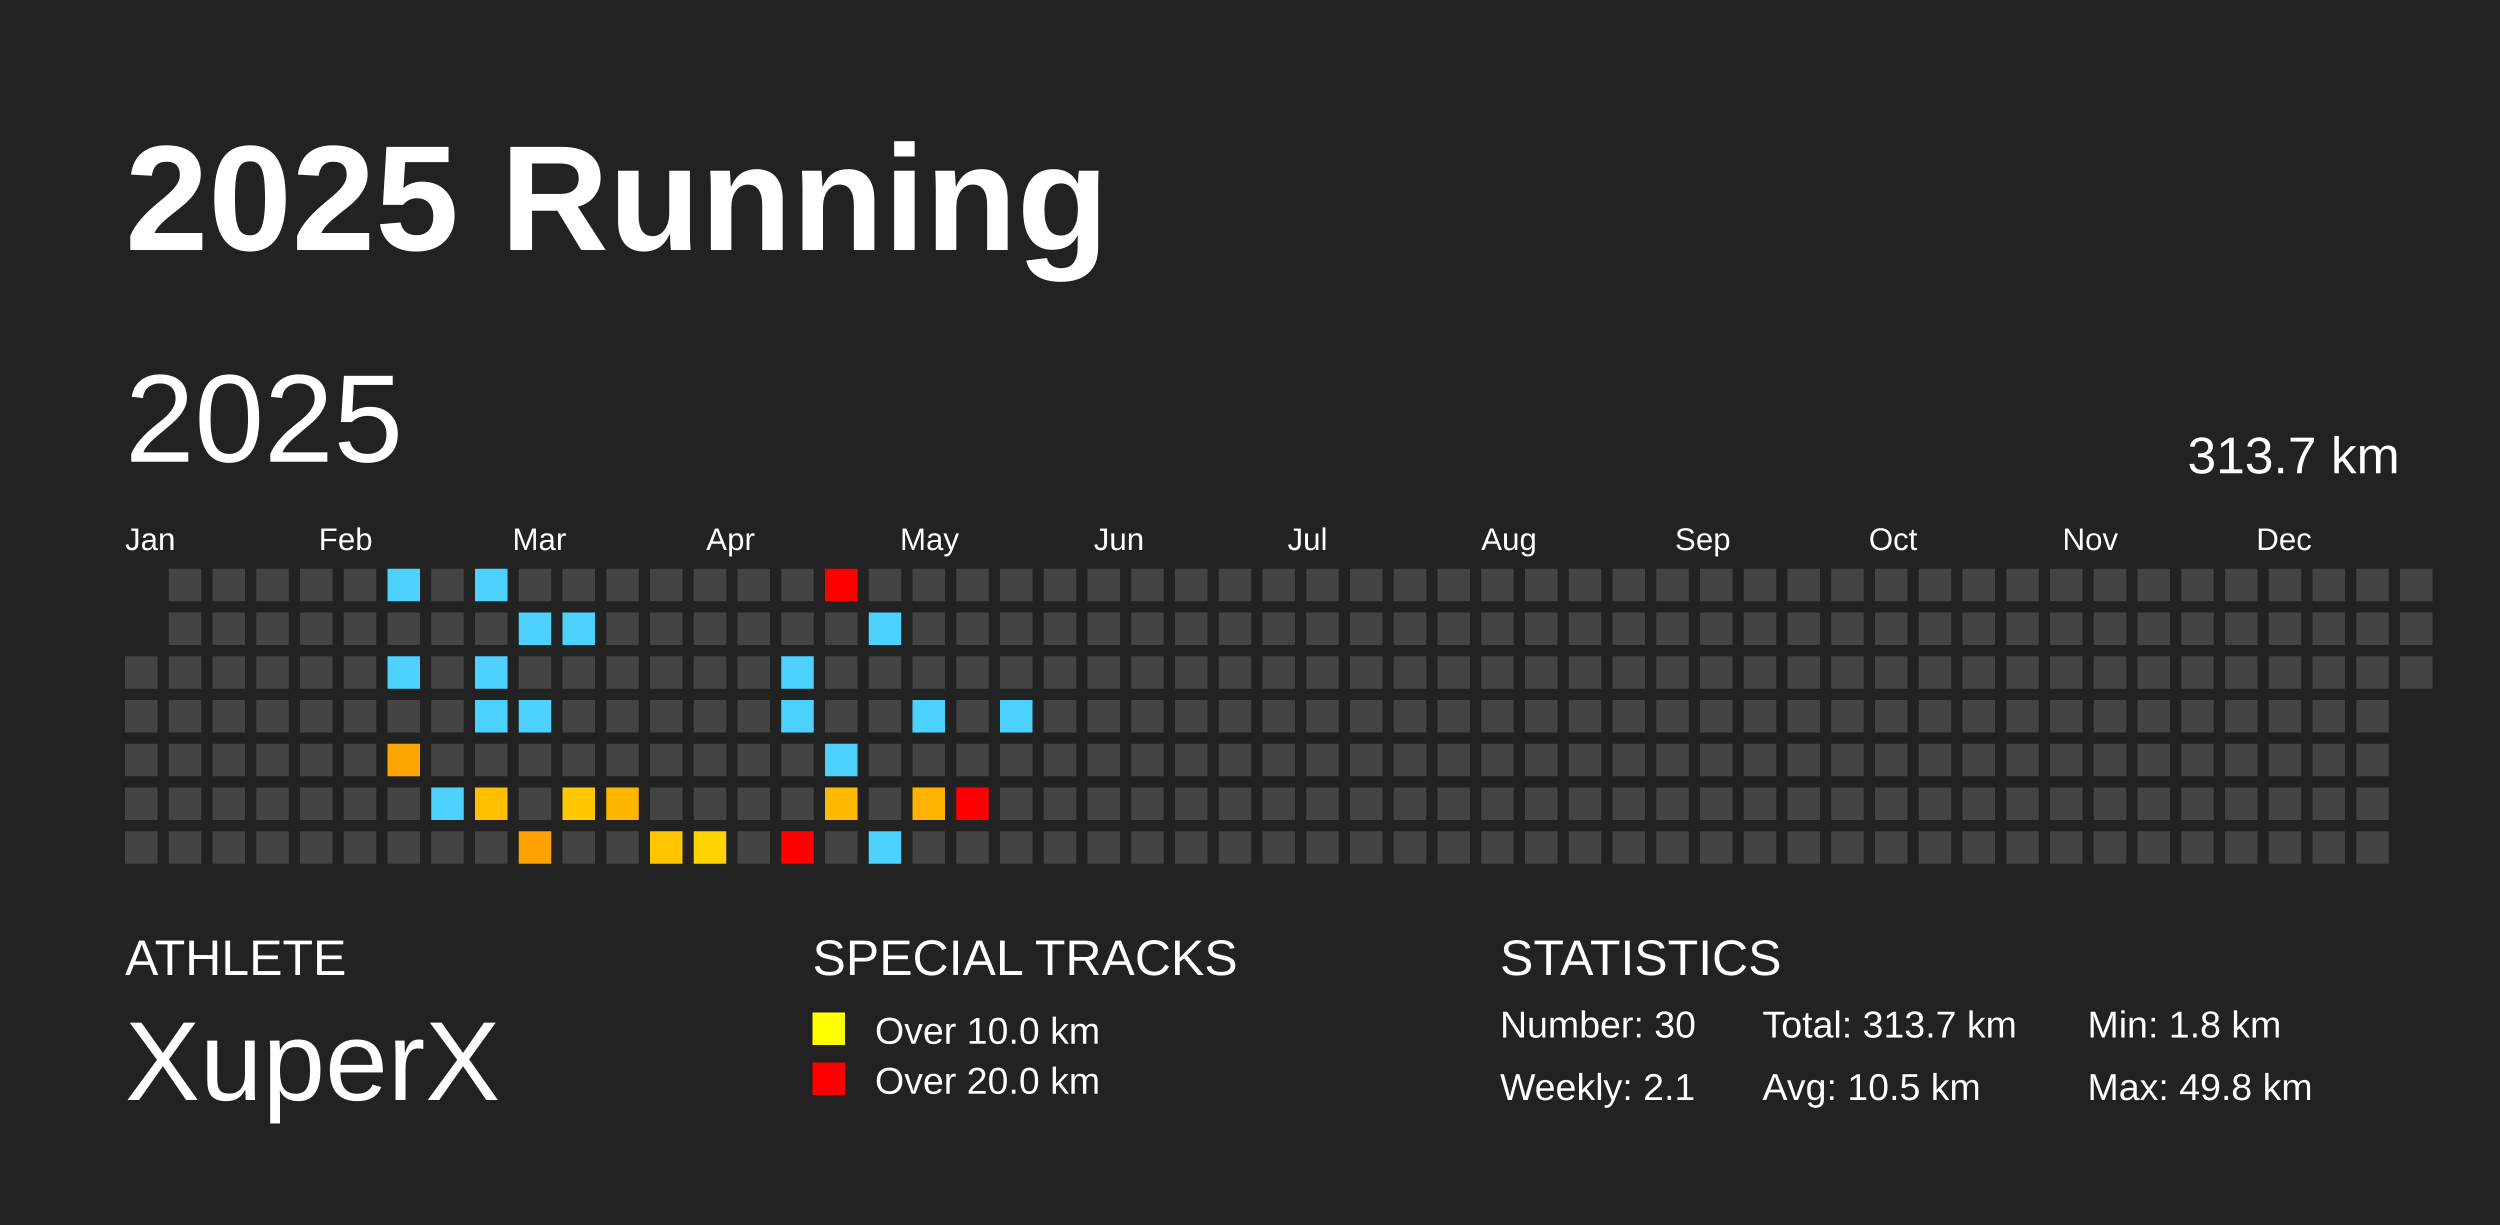
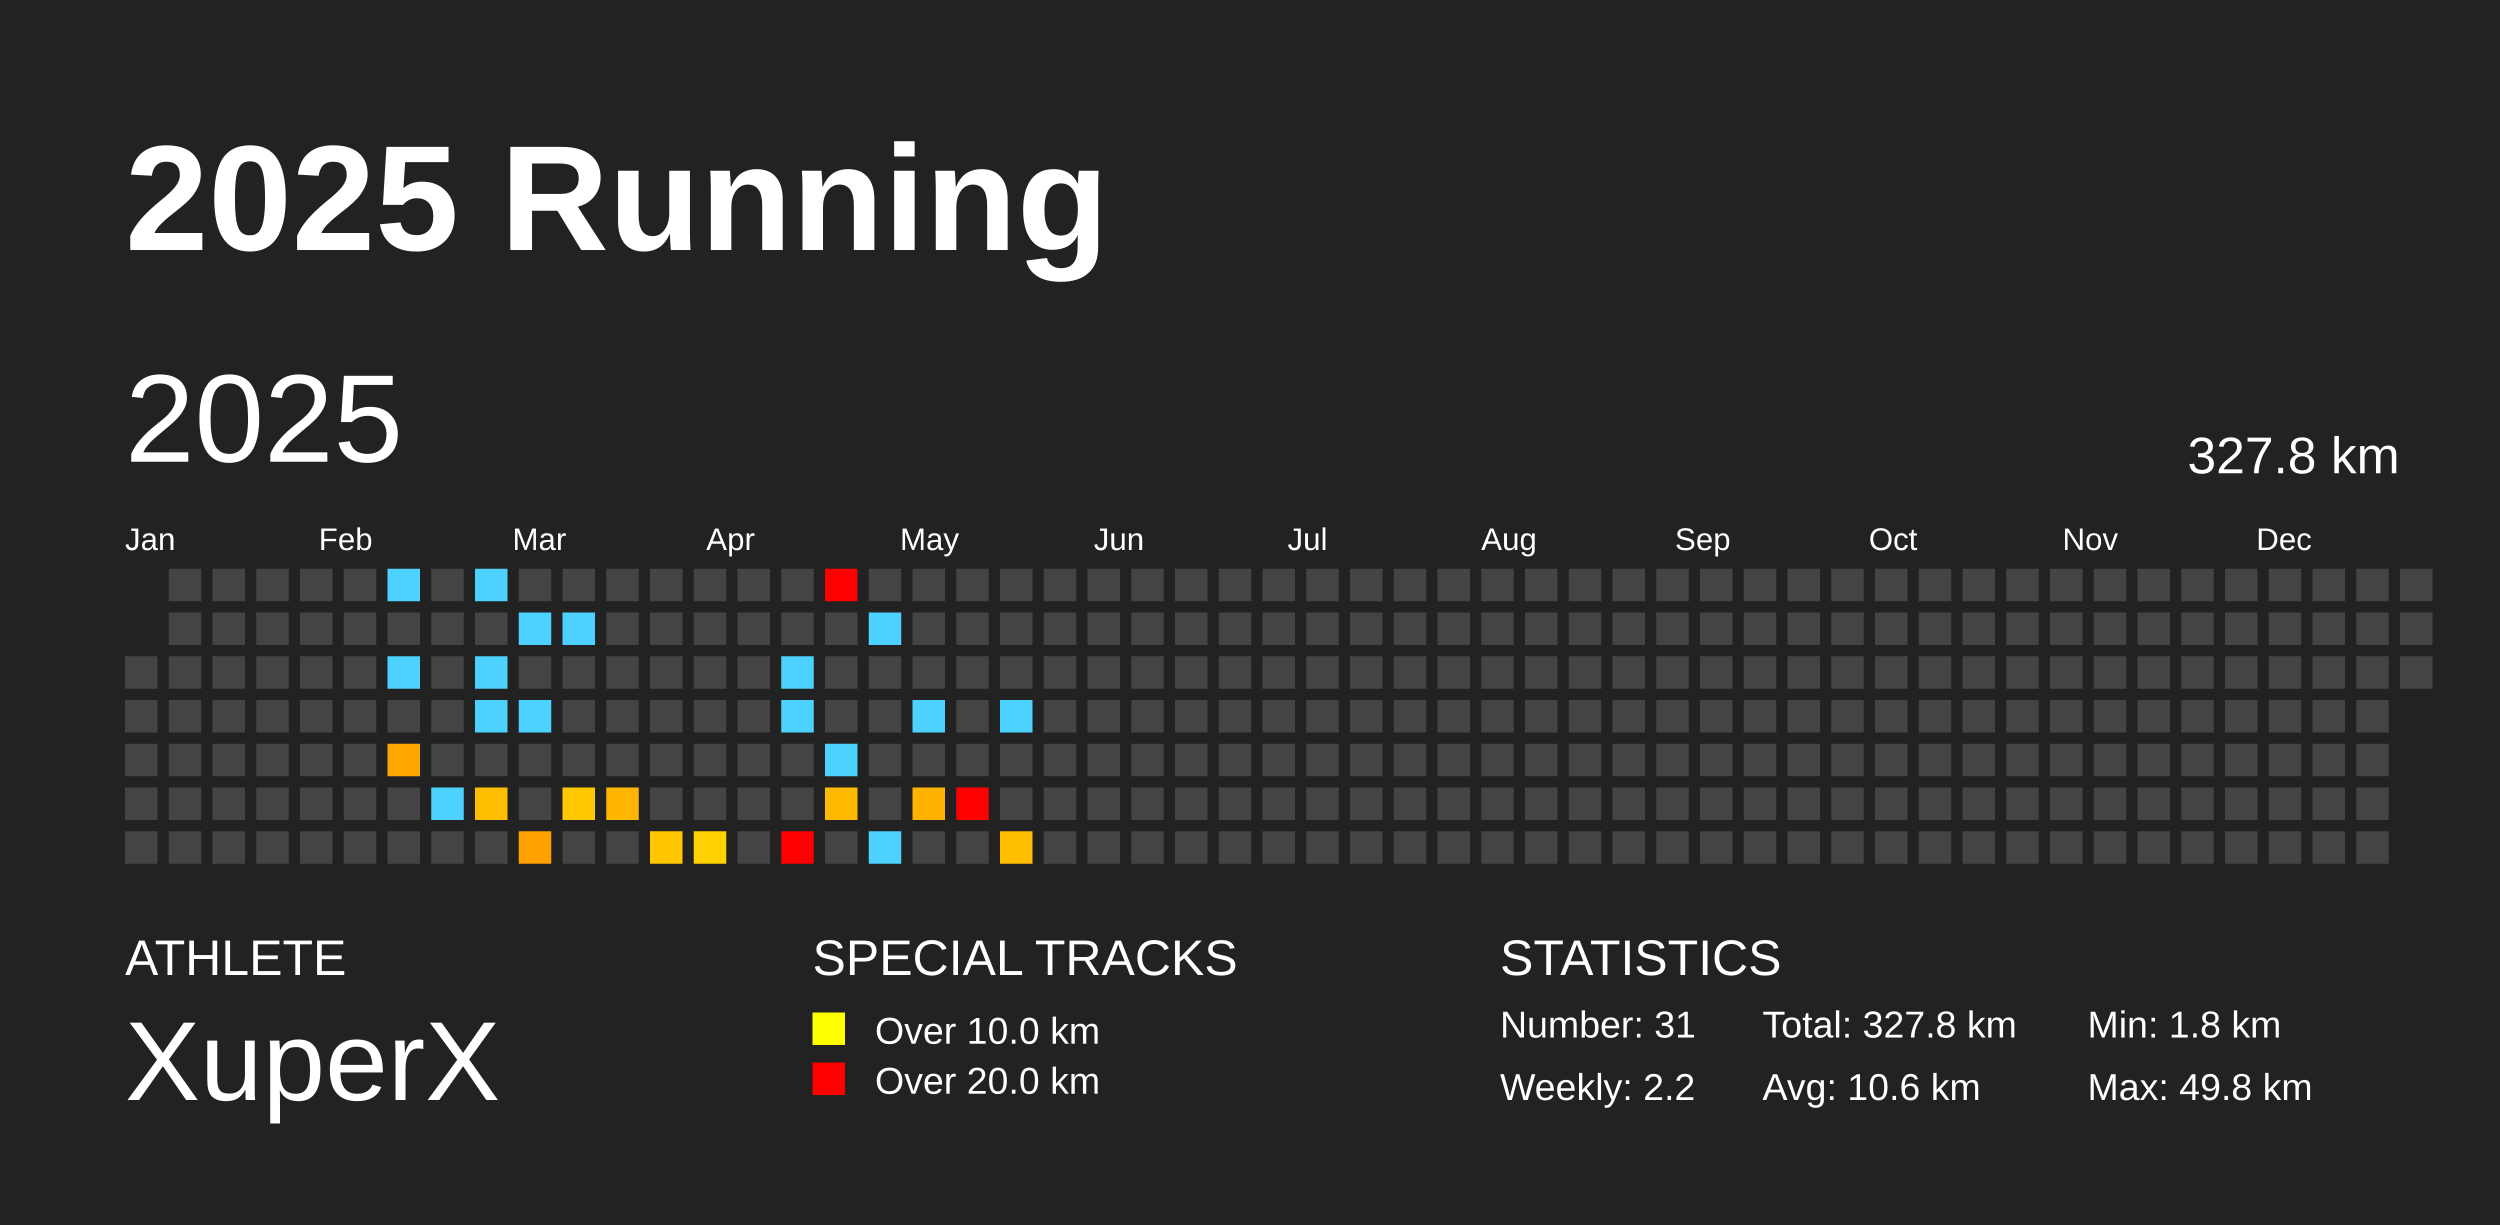
<svg xmlns="http://www.w3.org/2000/svg" baseProfile="full" height="98mm" version="1.1" viewBox="0,0,200,98" width="200mm">
  <defs />
  <rect fill="#222222" height="98" width="200" x="0" y="0" />
  <text fill="#FFFFFF" style="font-size:12px; font-family:Arial; font-weight:bold;" x="10" y="20">2025 Running</text>
  <text fill="#FFFFFF" style="font-size:4px; font-family:Arial" x="10" y="78">ATHLETE</text>
  <text fill="#FFFFFF" style="font-size:9px; font-family:Arial" x="10" y="88">XuperX</text>
  <text fill="#FFFFFF" style="font-size:4px; font-family:Arial" x="65" y="78">SPECIAL TRACKS</text>
  <rect fill="yellow" height="2.6" width="2.6" x="65" y="81" />
  <text fill="#FFFFFF" style="font-size:3px; font-family:Arial" x="70" y="83.5">Over 10.0 km</text>
  <rect fill="red" height="2.6" width="2.6" x="65" y="85" />
  <text fill="#FFFFFF" style="font-size:3px; font-family:Arial" x="70" y="87.5">Over 20.0 km</text>
  <text fill="#FFFFFF" style="font-size:4px; font-family:Arial" x="120" y="78">STATISTICS</text>
-   <text fill="#FFFFFF" style="font-size:3px; font-family:Arial" x="120" y="83">Number: 30</text>
-   <text fill="#FFFFFF" style="font-size:3px; font-family:Arial" x="120" y="88">Weekly: 2.1</text>
-   <text fill="#FFFFFF" style="font-size:3px; font-family:Arial" x="141" y="83">Total: 313.7 km</text>
-   <text fill="#FFFFFF" style="font-size:3px; font-family:Arial" x="141" y="88">Avg: 10.5 km</text>
+   <text fill="#FFFFFF" style="font-size:3px; font-family:Arial" x="120" y="83">Number: 31</text>
+   <text fill="#FFFFFF" style="font-size:3px; font-family:Arial" x="120" y="88">Weekly: 2.2</text>
+   <text fill="#FFFFFF" style="font-size:3px; font-family:Arial" x="141" y="83">Total: 327.8 km</text>
+   <text fill="#FFFFFF" style="font-size:3px; font-family:Arial" x="141" y="88">Avg: 10.6 km</text>
  <text fill="#FFFFFF" style="font-size:3px; font-family:Arial" x="167" y="83">Min: 1.8 km</text>
  <text fill="#FFFFFF" style="font-size:3px; font-family:Arial" x="167" y="88">Max: 49.8 km</text>
  <text dominant-baseline="hanging" fill="#FFFFFF" style="font-size:10.0px; font-family:Arial;" x="10" y="30">2025</text>
-   <text dominant-baseline="hanging" fill="#FFFFFF" style="font-size:4.125px; font-family:Arial;" x="175" y="35">313.7 km</text>
+   <text dominant-baseline="hanging" fill="#FFFFFF" style="font-size:4.125px; font-family:Arial;" x="175" y="35">327.8 km</text>
  <text fill="#FFFFFF" style="font-size:2.5px; font-family:Arial" x="10.0" y="44">Jan</text>
  <text fill="#FFFFFF" style="font-size:2.5px; font-family:Arial" x="25.5" y="44">Feb</text>
  <text fill="#FFFFFF" style="font-size:2.5px; font-family:Arial" x="41.0" y="44">Mar</text>
  <text fill="#FFFFFF" style="font-size:2.5px; font-family:Arial" x="56.5" y="44">Apr</text>
  <text fill="#FFFFFF" style="font-size:2.5px; font-family:Arial" x="72.0" y="44">May</text>
  <text fill="#FFFFFF" style="font-size:2.5px; font-family:Arial" x="87.5" y="44">Jun</text>
  <text fill="#FFFFFF" style="font-size:2.5px; font-family:Arial" x="103.0" y="44">Jul</text>
  <text fill="#FFFFFF" style="font-size:2.5px; font-family:Arial" x="118.5" y="44">Aug</text>
  <text fill="#FFFFFF" style="font-size:2.5px; font-family:Arial" x="134.0" y="44">Sep</text>
  <text fill="#FFFFFF" style="font-size:2.5px; font-family:Arial" x="149.5" y="44">Oct</text>
  <text fill="#FFFFFF" style="font-size:2.5px; font-family:Arial" x="165.0" y="44">Nov</text>
  <text fill="#FFFFFF" style="font-size:2.5px; font-family:Arial" x="180.5" y="44">Dec</text>
  <rect fill="#444444" height="2.6" width="2.6" x="10.0" y="52.5" />
  <rect fill="#444444" height="2.6" width="2.6" x="10.0" y="56.0" />
  <rect fill="#444444" height="2.6" width="2.6" x="10.0" y="59.5" />
  <rect fill="#444444" height="2.6" width="2.6" x="10.0" y="63.0" />
  <rect fill="#444444" height="2.6" width="2.6" x="10.0" y="66.5" />
  <rect fill="#444444" height="2.6" width="2.6" x="13.5" y="45.5" />
  <rect fill="#444444" height="2.6" width="2.6" x="13.5" y="49.0" />
  <rect fill="#444444" height="2.6" width="2.6" x="13.5" y="52.5" />
  <rect fill="#444444" height="2.6" width="2.6" x="13.5" y="56.0" />
  <rect fill="#444444" height="2.6" width="2.6" x="13.5" y="59.5" />
  <rect fill="#444444" height="2.6" width="2.6" x="13.5" y="63.0" />
  <rect fill="#444444" height="2.6" width="2.6" x="13.5" y="66.5" />
  <rect fill="#444444" height="2.6" width="2.6" x="17.0" y="45.5" />
  <rect fill="#444444" height="2.6" width="2.6" x="17.0" y="49.0" />
  <rect fill="#444444" height="2.6" width="2.6" x="17.0" y="52.5" />
  <rect fill="#444444" height="2.6" width="2.6" x="17.0" y="56.0" />
  <rect fill="#444444" height="2.6" width="2.6" x="17.0" y="59.5" />
  <rect fill="#444444" height="2.6" width="2.6" x="17.0" y="63.0" />
  <rect fill="#444444" height="2.6" width="2.6" x="17.0" y="66.5" />
  <rect fill="#444444" height="2.6" width="2.6" x="20.5" y="45.5" />
  <rect fill="#444444" height="2.6" width="2.6" x="20.5" y="49.0" />
  <rect fill="#444444" height="2.6" width="2.6" x="20.5" y="52.5" />
  <rect fill="#444444" height="2.6" width="2.6" x="20.5" y="56.0" />
  <rect fill="#444444" height="2.6" width="2.6" x="20.5" y="59.5" />
  <rect fill="#444444" height="2.6" width="2.6" x="20.5" y="63.0" />
  <rect fill="#444444" height="2.6" width="2.6" x="20.5" y="66.5" />
  <rect fill="#444444" height="2.6" width="2.6" x="24.0" y="45.5" />
  <rect fill="#444444" height="2.6" width="2.6" x="24.0" y="49.0" />
  <rect fill="#444444" height="2.6" width="2.6" x="24.0" y="52.5" />
  <rect fill="#444444" height="2.6" width="2.6" x="24.0" y="56.0" />
  <rect fill="#444444" height="2.6" width="2.6" x="24.0" y="59.5" />
  <rect fill="#444444" height="2.6" width="2.6" x="24.0" y="63.0" />
  <rect fill="#444444" height="2.6" width="2.6" x="24.0" y="66.5" />
  <rect fill="#444444" height="2.6" width="2.6" x="27.5" y="45.5" />
  <rect fill="#444444" height="2.6" width="2.6" x="27.5" y="49.0" />
  <rect fill="#444444" height="2.6" width="2.6" x="27.5" y="52.5" />
  <rect fill="#444444" height="2.6" width="2.6" x="27.5" y="56.0" />
  <rect fill="#444444" height="2.6" width="2.6" x="27.5" y="59.5" />
  <rect fill="#444444" height="2.6" width="2.6" x="27.5" y="63.0" />
  <rect fill="#444444" height="2.6" width="2.6" x="27.5" y="66.5" />
  <rect fill="#4dd2ff" height="2.6" width="2.6" x="31.0" y="45.5" />
  <rect fill="#444444" height="2.6" width="2.6" x="31.0" y="49.0" />
  <rect fill="#4dd2ff" height="2.6" width="2.6" x="31.0" y="52.5" />
  <rect fill="#444444" height="2.6" width="2.6" x="31.0" y="56.0" />
  <rect fill="#ffa700" height="2.6" width="2.6" x="31.0" y="59.5" />
  <rect fill="#444444" height="2.6" width="2.6" x="31.0" y="63.0" />
  <rect fill="#444444" height="2.6" width="2.6" x="31.0" y="66.5" />
  <rect fill="#444444" height="2.6" width="2.6" x="34.5" y="45.5" />
  <rect fill="#444444" height="2.6" width="2.6" x="34.5" y="49.0" />
  <rect fill="#444444" height="2.6" width="2.6" x="34.5" y="52.5" />
  <rect fill="#444444" height="2.6" width="2.6" x="34.5" y="56.0" />
  <rect fill="#444444" height="2.6" width="2.6" x="34.5" y="59.5" />
  <rect fill="#4dd2ff" height="2.6" width="2.6" x="34.5" y="63.0" />
  <rect fill="#444444" height="2.6" width="2.6" x="34.5" y="66.5" />
  <rect fill="#4dd2ff" height="2.6" width="2.6" x="38.0" y="45.5" />
  <rect fill="#444444" height="2.6" width="2.6" x="38.0" y="49.0" />
  <rect fill="#4dd2ff" height="2.6" width="2.6" x="38.0" y="52.5" />
  <rect fill="#4dd2ff" height="2.6" width="2.6" x="38.0" y="56.0" />
  <rect fill="#444444" height="2.6" width="2.6" x="38.0" y="59.5" />
  <rect fill="#ffbe00" height="2.6" width="2.6" x="38.0" y="63.0" />
  <rect fill="#444444" height="2.6" width="2.6" x="38.0" y="66.5" />
  <rect fill="#444444" height="2.6" width="2.6" x="41.5" y="45.5" />
  <rect fill="#4dd2ff" height="2.6" width="2.6" x="41.5" y="49.0" />
  <rect fill="#444444" height="2.6" width="2.6" x="41.5" y="52.5" />
  <rect fill="#4dd2ff" height="2.6" width="2.6" x="41.5" y="56.0" />
  <rect fill="#444444" height="2.6" width="2.6" x="41.5" y="59.5" />
  <rect fill="#444444" height="2.6" width="2.6" x="41.5" y="63.0" />
  <rect fill="#ffa100" height="2.6" width="2.6" x="41.5" y="66.5" />
  <rect fill="#444444" height="2.6" width="2.6" x="45.0" y="45.5" />
  <rect fill="#4dd2ff" height="2.6" width="2.6" x="45.0" y="49.0" />
  <rect fill="#444444" height="2.6" width="2.6" x="45.0" y="52.5" />
  <rect fill="#444444" height="2.6" width="2.6" x="45.0" y="56.0" />
  <rect fill="#444444" height="2.6" width="2.6" x="45.0" y="59.5" />
  <rect fill="#ffc800" height="2.6" width="2.6" x="45.0" y="63.0" />
  <rect fill="#444444" height="2.6" width="2.6" x="45.0" y="66.5" />
  <rect fill="#444444" height="2.6" width="2.6" x="48.5" y="45.5" />
  <rect fill="#444444" height="2.6" width="2.6" x="48.5" y="49.0" />
  <rect fill="#444444" height="2.6" width="2.6" x="48.5" y="52.5" />
  <rect fill="#444444" height="2.6" width="2.6" x="48.5" y="56.0" />
  <rect fill="#444444" height="2.6" width="2.6" x="48.5" y="59.5" />
  <rect fill="#ffb600" height="2.6" width="2.6" x="48.5" y="63.0" />
  <rect fill="#444444" height="2.6" width="2.6" x="48.5" y="66.5" />
  <rect fill="#444444" height="2.6" width="2.6" x="52.0" y="45.5" />
  <rect fill="#444444" height="2.6" width="2.6" x="52.0" y="49.0" />
  <rect fill="#444444" height="2.6" width="2.6" x="52.0" y="52.5" />
  <rect fill="#444444" height="2.6" width="2.6" x="52.0" y="56.0" />
  <rect fill="#444444" height="2.6" width="2.6" x="52.0" y="59.5" />
  <rect fill="#444444" height="2.6" width="2.6" x="52.0" y="63.0" />
  <rect fill="#ffc600" height="2.6" width="2.6" x="52.0" y="66.5" />
  <rect fill="#444444" height="2.6" width="2.6" x="55.5" y="45.5" />
  <rect fill="#444444" height="2.6" width="2.6" x="55.5" y="49.0" />
  <rect fill="#444444" height="2.6" width="2.6" x="55.5" y="52.5" />
  <rect fill="#444444" height="2.6" width="2.6" x="55.5" y="56.0" />
  <rect fill="#444444" height="2.6" width="2.6" x="55.5" y="59.5" />
  <rect fill="#444444" height="2.6" width="2.6" x="55.5" y="63.0" />
  <rect fill="#ffd200" height="2.6" width="2.6" x="55.5" y="66.5" />
  <rect fill="#444444" height="2.6" width="2.6" x="59.0" y="45.5" />
  <rect fill="#444444" height="2.6" width="2.6" x="59.0" y="49.0" />
  <rect fill="#444444" height="2.6" width="2.6" x="59.0" y="52.5" />
  <rect fill="#444444" height="2.6" width="2.6" x="59.0" y="56.0" />
  <rect fill="#444444" height="2.6" width="2.6" x="59.0" y="59.5" />
  <rect fill="#444444" height="2.6" width="2.6" x="59.0" y="63.0" />
  <rect fill="#444444" height="2.6" width="2.6" x="59.0" y="66.5" />
  <rect fill="#444444" height="2.6" width="2.6" x="62.5" y="45.5" />
  <rect fill="#444444" height="2.6" width="2.6" x="62.5" y="49.0" />
  <rect fill="#4dd2ff" height="2.6" width="2.6" x="62.5" y="52.5" />
  <rect fill="#4dd2ff" height="2.6" width="2.6" x="62.5" y="56.0" />
  <rect fill="#444444" height="2.6" width="2.6" x="62.5" y="59.5" />
  <rect fill="#444444" height="2.6" width="2.6" x="62.5" y="63.0" />
  <rect fill="red" height="2.6" width="2.6" x="62.5" y="66.5" />
  <rect fill="red" height="2.6" width="2.6" x="66.0" y="45.5" />
  <rect fill="#444444" height="2.6" width="2.6" x="66.0" y="49.0" />
  <rect fill="#444444" height="2.6" width="2.6" x="66.0" y="52.5" />
  <rect fill="#444444" height="2.6" width="2.6" x="66.0" y="56.0" />
  <rect fill="#4dd2ff" height="2.6" width="2.6" x="66.0" y="59.5" />
  <rect fill="#ffba00" height="2.6" width="2.6" x="66.0" y="63.0" />
  <rect fill="#444444" height="2.6" width="2.6" x="66.0" y="66.5" />
  <rect fill="#444444" height="2.6" width="2.6" x="69.5" y="45.5" />
  <rect fill="#4dd2ff" height="2.6" width="2.6" x="69.5" y="49.0" />
  <rect fill="#444444" height="2.6" width="2.6" x="69.5" y="52.5" />
  <rect fill="#444444" height="2.6" width="2.6" x="69.5" y="56.0" />
  <rect fill="#444444" height="2.6" width="2.6" x="69.5" y="59.5" />
  <rect fill="#444444" height="2.6" width="2.6" x="69.5" y="63.0" />
  <rect fill="#4dd2ff" height="2.6" width="2.6" x="69.5" y="66.5" />
  <rect fill="#444444" height="2.6" width="2.6" x="73.0" y="45.5" />
  <rect fill="#444444" height="2.6" width="2.6" x="73.0" y="49.0" />
  <rect fill="#444444" height="2.6" width="2.6" x="73.0" y="52.5" />
  <rect fill="#4dd2ff" height="2.6" width="2.6" x="73.0" y="56.0" />
  <rect fill="#444444" height="2.6" width="2.6" x="73.0" y="59.5" />
  <rect fill="#ffb300" height="2.6" width="2.6" x="73.0" y="63.0" />
  <rect fill="#444444" height="2.6" width="2.6" x="73.0" y="66.5" />
  <rect fill="#444444" height="2.6" width="2.6" x="76.5" y="45.5" />
  <rect fill="#444444" height="2.6" width="2.6" x="76.5" y="49.0" />
  <rect fill="#444444" height="2.6" width="2.6" x="76.5" y="52.5" />
  <rect fill="#444444" height="2.6" width="2.6" x="76.5" y="56.0" />
  <rect fill="#444444" height="2.6" width="2.6" x="76.5" y="59.5" />
  <rect fill="red" height="2.6" width="2.6" x="76.5" y="63.0" />
  <rect fill="#444444" height="2.6" width="2.6" x="76.5" y="66.5" />
  <rect fill="#444444" height="2.6" width="2.6" x="80.0" y="45.5" />
  <rect fill="#444444" height="2.6" width="2.6" x="80.0" y="49.0" />
  <rect fill="#444444" height="2.6" width="2.6" x="80.0" y="52.5" />
  <rect fill="#4dd2ff" height="2.6" width="2.6" x="80.0" y="56.0" />
  <rect fill="#444444" height="2.6" width="2.6" x="80.0" y="59.5" />
  <rect fill="#444444" height="2.6" width="2.6" x="80.0" y="63.0" />
-   <rect fill="#444444" height="2.6" width="2.6" x="80.0" y="66.5" />
+   <rect fill="#ffbd00" height="2.6" width="2.6" x="80.0" y="66.5" />
  <rect fill="#444444" height="2.6" width="2.6" x="83.5" y="45.5" />
  <rect fill="#444444" height="2.6" width="2.6" x="83.5" y="49.0" />
  <rect fill="#444444" height="2.6" width="2.6" x="83.5" y="52.5" />
  <rect fill="#444444" height="2.6" width="2.6" x="83.5" y="56.0" />
  <rect fill="#444444" height="2.6" width="2.6" x="83.5" y="59.5" />
  <rect fill="#444444" height="2.6" width="2.6" x="83.5" y="63.0" />
  <rect fill="#444444" height="2.6" width="2.6" x="83.5" y="66.5" />
  <rect fill="#444444" height="2.6" width="2.6" x="87.0" y="45.5" />
  <rect fill="#444444" height="2.6" width="2.6" x="87.0" y="49.0" />
  <rect fill="#444444" height="2.6" width="2.6" x="87.0" y="52.5" />
  <rect fill="#444444" height="2.6" width="2.6" x="87.0" y="56.0" />
  <rect fill="#444444" height="2.6" width="2.6" x="87.0" y="59.5" />
  <rect fill="#444444" height="2.6" width="2.6" x="87.0" y="63.0" />
  <rect fill="#444444" height="2.6" width="2.6" x="87.0" y="66.5" />
  <rect fill="#444444" height="2.6" width="2.6" x="90.5" y="45.5" />
  <rect fill="#444444" height="2.6" width="2.6" x="90.5" y="49.0" />
  <rect fill="#444444" height="2.6" width="2.6" x="90.5" y="52.5" />
  <rect fill="#444444" height="2.6" width="2.6" x="90.5" y="56.0" />
  <rect fill="#444444" height="2.6" width="2.6" x="90.5" y="59.5" />
  <rect fill="#444444" height="2.6" width="2.6" x="90.5" y="63.0" />
  <rect fill="#444444" height="2.6" width="2.6" x="90.5" y="66.5" />
  <rect fill="#444444" height="2.6" width="2.6" x="94.0" y="45.5" />
  <rect fill="#444444" height="2.6" width="2.6" x="94.0" y="49.0" />
  <rect fill="#444444" height="2.6" width="2.6" x="94.0" y="52.5" />
  <rect fill="#444444" height="2.6" width="2.6" x="94.0" y="56.0" />
  <rect fill="#444444" height="2.6" width="2.6" x="94.0" y="59.5" />
  <rect fill="#444444" height="2.6" width="2.6" x="94.0" y="63.0" />
  <rect fill="#444444" height="2.6" width="2.6" x="94.0" y="66.5" />
  <rect fill="#444444" height="2.6" width="2.6" x="97.5" y="45.5" />
  <rect fill="#444444" height="2.6" width="2.6" x="97.5" y="49.0" />
  <rect fill="#444444" height="2.6" width="2.6" x="97.5" y="52.5" />
  <rect fill="#444444" height="2.6" width="2.6" x="97.5" y="56.0" />
  <rect fill="#444444" height="2.6" width="2.6" x="97.5" y="59.5" />
  <rect fill="#444444" height="2.6" width="2.6" x="97.5" y="63.0" />
  <rect fill="#444444" height="2.6" width="2.6" x="97.5" y="66.5" />
  <rect fill="#444444" height="2.6" width="2.6" x="101.0" y="45.5" />
  <rect fill="#444444" height="2.6" width="2.6" x="101.0" y="49.0" />
  <rect fill="#444444" height="2.6" width="2.6" x="101.0" y="52.5" />
  <rect fill="#444444" height="2.6" width="2.6" x="101.0" y="56.0" />
  <rect fill="#444444" height="2.6" width="2.6" x="101.0" y="59.5" />
  <rect fill="#444444" height="2.6" width="2.6" x="101.0" y="63.0" />
  <rect fill="#444444" height="2.6" width="2.6" x="101.0" y="66.5" />
  <rect fill="#444444" height="2.6" width="2.6" x="104.5" y="45.5" />
  <rect fill="#444444" height="2.6" width="2.6" x="104.5" y="49.0" />
  <rect fill="#444444" height="2.6" width="2.6" x="104.5" y="52.5" />
  <rect fill="#444444" height="2.6" width="2.6" x="104.5" y="56.0" />
  <rect fill="#444444" height="2.6" width="2.6" x="104.5" y="59.5" />
  <rect fill="#444444" height="2.6" width="2.6" x="104.5" y="63.0" />
  <rect fill="#444444" height="2.6" width="2.6" x="104.5" y="66.5" />
  <rect fill="#444444" height="2.6" width="2.6" x="108.0" y="45.5" />
  <rect fill="#444444" height="2.6" width="2.6" x="108.0" y="49.0" />
  <rect fill="#444444" height="2.6" width="2.6" x="108.0" y="52.5" />
  <rect fill="#444444" height="2.6" width="2.6" x="108.0" y="56.0" />
  <rect fill="#444444" height="2.6" width="2.6" x="108.0" y="59.5" />
  <rect fill="#444444" height="2.6" width="2.6" x="108.0" y="63.0" />
  <rect fill="#444444" height="2.6" width="2.6" x="108.0" y="66.5" />
  <rect fill="#444444" height="2.6" width="2.6" x="111.5" y="45.5" />
  <rect fill="#444444" height="2.6" width="2.6" x="111.5" y="49.0" />
  <rect fill="#444444" height="2.6" width="2.6" x="111.5" y="52.5" />
  <rect fill="#444444" height="2.6" width="2.6" x="111.5" y="56.0" />
  <rect fill="#444444" height="2.6" width="2.6" x="111.5" y="59.5" />
  <rect fill="#444444" height="2.6" width="2.6" x="111.5" y="63.0" />
  <rect fill="#444444" height="2.6" width="2.6" x="111.5" y="66.5" />
  <rect fill="#444444" height="2.6" width="2.6" x="115.0" y="45.5" />
  <rect fill="#444444" height="2.6" width="2.6" x="115.0" y="49.0" />
  <rect fill="#444444" height="2.6" width="2.6" x="115.0" y="52.5" />
  <rect fill="#444444" height="2.6" width="2.6" x="115.0" y="56.0" />
  <rect fill="#444444" height="2.6" width="2.6" x="115.0" y="59.5" />
  <rect fill="#444444" height="2.6" width="2.6" x="115.0" y="63.0" />
  <rect fill="#444444" height="2.6" width="2.6" x="115.0" y="66.5" />
  <rect fill="#444444" height="2.6" width="2.6" x="118.5" y="45.5" />
  <rect fill="#444444" height="2.6" width="2.6" x="118.5" y="49.0" />
  <rect fill="#444444" height="2.6" width="2.6" x="118.5" y="52.5" />
  <rect fill="#444444" height="2.6" width="2.6" x="118.5" y="56.0" />
  <rect fill="#444444" height="2.6" width="2.6" x="118.5" y="59.5" />
  <rect fill="#444444" height="2.6" width="2.6" x="118.5" y="63.0" />
  <rect fill="#444444" height="2.6" width="2.6" x="118.5" y="66.5" />
  <rect fill="#444444" height="2.6" width="2.6" x="122.0" y="45.5" />
  <rect fill="#444444" height="2.6" width="2.6" x="122.0" y="49.0" />
  <rect fill="#444444" height="2.6" width="2.6" x="122.0" y="52.5" />
  <rect fill="#444444" height="2.6" width="2.6" x="122.0" y="56.0" />
  <rect fill="#444444" height="2.6" width="2.6" x="122.0" y="59.5" />
  <rect fill="#444444" height="2.6" width="2.6" x="122.0" y="63.0" />
  <rect fill="#444444" height="2.6" width="2.6" x="122.0" y="66.5" />
  <rect fill="#444444" height="2.6" width="2.6" x="125.5" y="45.5" />
  <rect fill="#444444" height="2.6" width="2.6" x="125.5" y="49.0" />
  <rect fill="#444444" height="2.6" width="2.6" x="125.5" y="52.5" />
  <rect fill="#444444" height="2.6" width="2.6" x="125.5" y="56.0" />
  <rect fill="#444444" height="2.6" width="2.6" x="125.5" y="59.5" />
  <rect fill="#444444" height="2.6" width="2.6" x="125.5" y="63.0" />
  <rect fill="#444444" height="2.6" width="2.6" x="125.5" y="66.5" />
  <rect fill="#444444" height="2.6" width="2.6" x="129.0" y="45.5" />
  <rect fill="#444444" height="2.6" width="2.6" x="129.0" y="49.0" />
  <rect fill="#444444" height="2.6" width="2.6" x="129.0" y="52.5" />
  <rect fill="#444444" height="2.6" width="2.6" x="129.0" y="56.0" />
  <rect fill="#444444" height="2.6" width="2.6" x="129.0" y="59.5" />
  <rect fill="#444444" height="2.6" width="2.6" x="129.0" y="63.0" />
  <rect fill="#444444" height="2.6" width="2.6" x="129.0" y="66.5" />
  <rect fill="#444444" height="2.6" width="2.6" x="132.5" y="45.5" />
  <rect fill="#444444" height="2.6" width="2.6" x="132.5" y="49.0" />
  <rect fill="#444444" height="2.6" width="2.6" x="132.5" y="52.5" />
  <rect fill="#444444" height="2.6" width="2.6" x="132.5" y="56.0" />
  <rect fill="#444444" height="2.6" width="2.6" x="132.5" y="59.5" />
  <rect fill="#444444" height="2.6" width="2.6" x="132.5" y="63.0" />
  <rect fill="#444444" height="2.6" width="2.6" x="132.5" y="66.5" />
  <rect fill="#444444" height="2.6" width="2.6" x="136.0" y="45.5" />
  <rect fill="#444444" height="2.6" width="2.6" x="136.0" y="49.0" />
  <rect fill="#444444" height="2.6" width="2.6" x="136.0" y="52.5" />
  <rect fill="#444444" height="2.6" width="2.6" x="136.0" y="56.0" />
  <rect fill="#444444" height="2.6" width="2.6" x="136.0" y="59.5" />
  <rect fill="#444444" height="2.6" width="2.6" x="136.0" y="63.0" />
  <rect fill="#444444" height="2.6" width="2.6" x="136.0" y="66.5" />
  <rect fill="#444444" height="2.6" width="2.6" x="139.5" y="45.5" />
  <rect fill="#444444" height="2.6" width="2.6" x="139.5" y="49.0" />
  <rect fill="#444444" height="2.6" width="2.6" x="139.5" y="52.5" />
  <rect fill="#444444" height="2.6" width="2.6" x="139.5" y="56.0" />
  <rect fill="#444444" height="2.6" width="2.6" x="139.5" y="59.5" />
  <rect fill="#444444" height="2.6" width="2.6" x="139.5" y="63.0" />
  <rect fill="#444444" height="2.6" width="2.6" x="139.5" y="66.5" />
  <rect fill="#444444" height="2.6" width="2.6" x="143.0" y="45.5" />
  <rect fill="#444444" height="2.6" width="2.6" x="143.0" y="49.0" />
  <rect fill="#444444" height="2.6" width="2.6" x="143.0" y="52.5" />
  <rect fill="#444444" height="2.6" width="2.6" x="143.0" y="56.0" />
  <rect fill="#444444" height="2.6" width="2.6" x="143.0" y="59.5" />
  <rect fill="#444444" height="2.6" width="2.6" x="143.0" y="63.0" />
  <rect fill="#444444" height="2.6" width="2.6" x="143.0" y="66.5" />
  <rect fill="#444444" height="2.6" width="2.6" x="146.5" y="45.5" />
  <rect fill="#444444" height="2.6" width="2.6" x="146.5" y="49.0" />
  <rect fill="#444444" height="2.6" width="2.6" x="146.5" y="52.5" />
  <rect fill="#444444" height="2.6" width="2.6" x="146.5" y="56.0" />
  <rect fill="#444444" height="2.6" width="2.6" x="146.5" y="59.5" />
  <rect fill="#444444" height="2.6" width="2.6" x="146.5" y="63.0" />
  <rect fill="#444444" height="2.6" width="2.6" x="146.5" y="66.5" />
  <rect fill="#444444" height="2.6" width="2.6" x="150.0" y="45.5" />
  <rect fill="#444444" height="2.6" width="2.6" x="150.0" y="49.0" />
  <rect fill="#444444" height="2.6" width="2.6" x="150.0" y="52.5" />
  <rect fill="#444444" height="2.6" width="2.6" x="150.0" y="56.0" />
  <rect fill="#444444" height="2.6" width="2.6" x="150.0" y="59.5" />
  <rect fill="#444444" height="2.6" width="2.6" x="150.0" y="63.0" />
  <rect fill="#444444" height="2.6" width="2.6" x="150.0" y="66.5" />
  <rect fill="#444444" height="2.6" width="2.6" x="153.5" y="45.5" />
  <rect fill="#444444" height="2.6" width="2.6" x="153.5" y="49.0" />
  <rect fill="#444444" height="2.6" width="2.6" x="153.5" y="52.5" />
  <rect fill="#444444" height="2.6" width="2.6" x="153.5" y="56.0" />
  <rect fill="#444444" height="2.6" width="2.6" x="153.5" y="59.5" />
  <rect fill="#444444" height="2.6" width="2.6" x="153.5" y="63.0" />
  <rect fill="#444444" height="2.6" width="2.6" x="153.5" y="66.5" />
  <rect fill="#444444" height="2.6" width="2.6" x="157.0" y="45.5" />
  <rect fill="#444444" height="2.6" width="2.6" x="157.0" y="49.0" />
  <rect fill="#444444" height="2.6" width="2.6" x="157.0" y="52.5" />
  <rect fill="#444444" height="2.6" width="2.6" x="157.0" y="56.0" />
  <rect fill="#444444" height="2.6" width="2.6" x="157.0" y="59.5" />
  <rect fill="#444444" height="2.6" width="2.6" x="157.0" y="63.0" />
  <rect fill="#444444" height="2.6" width="2.6" x="157.0" y="66.5" />
  <rect fill="#444444" height="2.6" width="2.6" x="160.5" y="45.5" />
  <rect fill="#444444" height="2.6" width="2.6" x="160.5" y="49.0" />
  <rect fill="#444444" height="2.6" width="2.6" x="160.5" y="52.5" />
  <rect fill="#444444" height="2.6" width="2.6" x="160.5" y="56.0" />
  <rect fill="#444444" height="2.6" width="2.6" x="160.5" y="59.5" />
  <rect fill="#444444" height="2.6" width="2.6" x="160.5" y="63.0" />
  <rect fill="#444444" height="2.6" width="2.6" x="160.5" y="66.5" />
  <rect fill="#444444" height="2.6" width="2.6" x="164.0" y="45.5" />
  <rect fill="#444444" height="2.6" width="2.6" x="164.0" y="49.0" />
  <rect fill="#444444" height="2.6" width="2.6" x="164.0" y="52.5" />
  <rect fill="#444444" height="2.6" width="2.6" x="164.0" y="56.0" />
  <rect fill="#444444" height="2.6" width="2.6" x="164.0" y="59.5" />
  <rect fill="#444444" height="2.6" width="2.6" x="164.0" y="63.0" />
  <rect fill="#444444" height="2.6" width="2.6" x="164.0" y="66.5" />
  <rect fill="#444444" height="2.6" width="2.6" x="167.5" y="45.5" />
  <rect fill="#444444" height="2.6" width="2.6" x="167.5" y="49.0" />
  <rect fill="#444444" height="2.6" width="2.6" x="167.5" y="52.5" />
  <rect fill="#444444" height="2.6" width="2.6" x="167.5" y="56.0" />
  <rect fill="#444444" height="2.6" width="2.6" x="167.5" y="59.5" />
  <rect fill="#444444" height="2.6" width="2.6" x="167.5" y="63.0" />
  <rect fill="#444444" height="2.6" width="2.6" x="167.5" y="66.5" />
  <rect fill="#444444" height="2.6" width="2.6" x="171.0" y="45.5" />
  <rect fill="#444444" height="2.6" width="2.6" x="171.0" y="49.0" />
  <rect fill="#444444" height="2.6" width="2.6" x="171.0" y="52.5" />
  <rect fill="#444444" height="2.6" width="2.6" x="171.0" y="56.0" />
  <rect fill="#444444" height="2.6" width="2.6" x="171.0" y="59.5" />
  <rect fill="#444444" height="2.6" width="2.6" x="171.0" y="63.0" />
  <rect fill="#444444" height="2.6" width="2.6" x="171.0" y="66.5" />
  <rect fill="#444444" height="2.6" width="2.6" x="174.5" y="45.5" />
  <rect fill="#444444" height="2.6" width="2.6" x="174.5" y="49.0" />
  <rect fill="#444444" height="2.6" width="2.6" x="174.5" y="52.5" />
  <rect fill="#444444" height="2.6" width="2.6" x="174.5" y="56.0" />
  <rect fill="#444444" height="2.6" width="2.6" x="174.5" y="59.5" />
  <rect fill="#444444" height="2.6" width="2.6" x="174.5" y="63.0" />
  <rect fill="#444444" height="2.6" width="2.6" x="174.5" y="66.5" />
  <rect fill="#444444" height="2.6" width="2.6" x="178.0" y="45.5" />
  <rect fill="#444444" height="2.6" width="2.6" x="178.0" y="49.0" />
  <rect fill="#444444" height="2.6" width="2.6" x="178.0" y="52.5" />
  <rect fill="#444444" height="2.6" width="2.6" x="178.0" y="56.0" />
  <rect fill="#444444" height="2.6" width="2.6" x="178.0" y="59.5" />
  <rect fill="#444444" height="2.6" width="2.6" x="178.0" y="63.0" />
  <rect fill="#444444" height="2.6" width="2.6" x="178.0" y="66.5" />
  <rect fill="#444444" height="2.6" width="2.6" x="181.5" y="45.5" />
  <rect fill="#444444" height="2.6" width="2.6" x="181.5" y="49.0" />
  <rect fill="#444444" height="2.6" width="2.6" x="181.5" y="52.5" />
  <rect fill="#444444" height="2.6" width="2.6" x="181.5" y="56.0" />
  <rect fill="#444444" height="2.6" width="2.6" x="181.5" y="59.5" />
  <rect fill="#444444" height="2.6" width="2.6" x="181.5" y="63.0" />
  <rect fill="#444444" height="2.6" width="2.6" x="181.5" y="66.5" />
  <rect fill="#444444" height="2.6" width="2.6" x="185.0" y="45.5" />
  <rect fill="#444444" height="2.6" width="2.6" x="185.0" y="49.0" />
  <rect fill="#444444" height="2.6" width="2.6" x="185.0" y="52.5" />
  <rect fill="#444444" height="2.6" width="2.6" x="185.0" y="56.0" />
  <rect fill="#444444" height="2.6" width="2.6" x="185.0" y="59.5" />
  <rect fill="#444444" height="2.6" width="2.6" x="185.0" y="63.0" />
  <rect fill="#444444" height="2.6" width="2.6" x="185.0" y="66.5" />
  <rect fill="#444444" height="2.6" width="2.6" x="188.5" y="45.5" />
  <rect fill="#444444" height="2.6" width="2.6" x="188.5" y="49.0" />
  <rect fill="#444444" height="2.6" width="2.6" x="188.5" y="52.5" />
  <rect fill="#444444" height="2.6" width="2.6" x="188.5" y="56.0" />
  <rect fill="#444444" height="2.6" width="2.6" x="188.5" y="59.5" />
  <rect fill="#444444" height="2.6" width="2.6" x="188.5" y="63.0" />
  <rect fill="#444444" height="2.6" width="2.6" x="188.5" y="66.5" />
  <rect fill="#444444" height="2.6" width="2.6" x="192.0" y="45.5" />
  <rect fill="#444444" height="2.6" width="2.6" x="192.0" y="49.0" />
  <rect fill="#444444" height="2.6" width="2.6" x="192.0" y="52.5" />
</svg>
